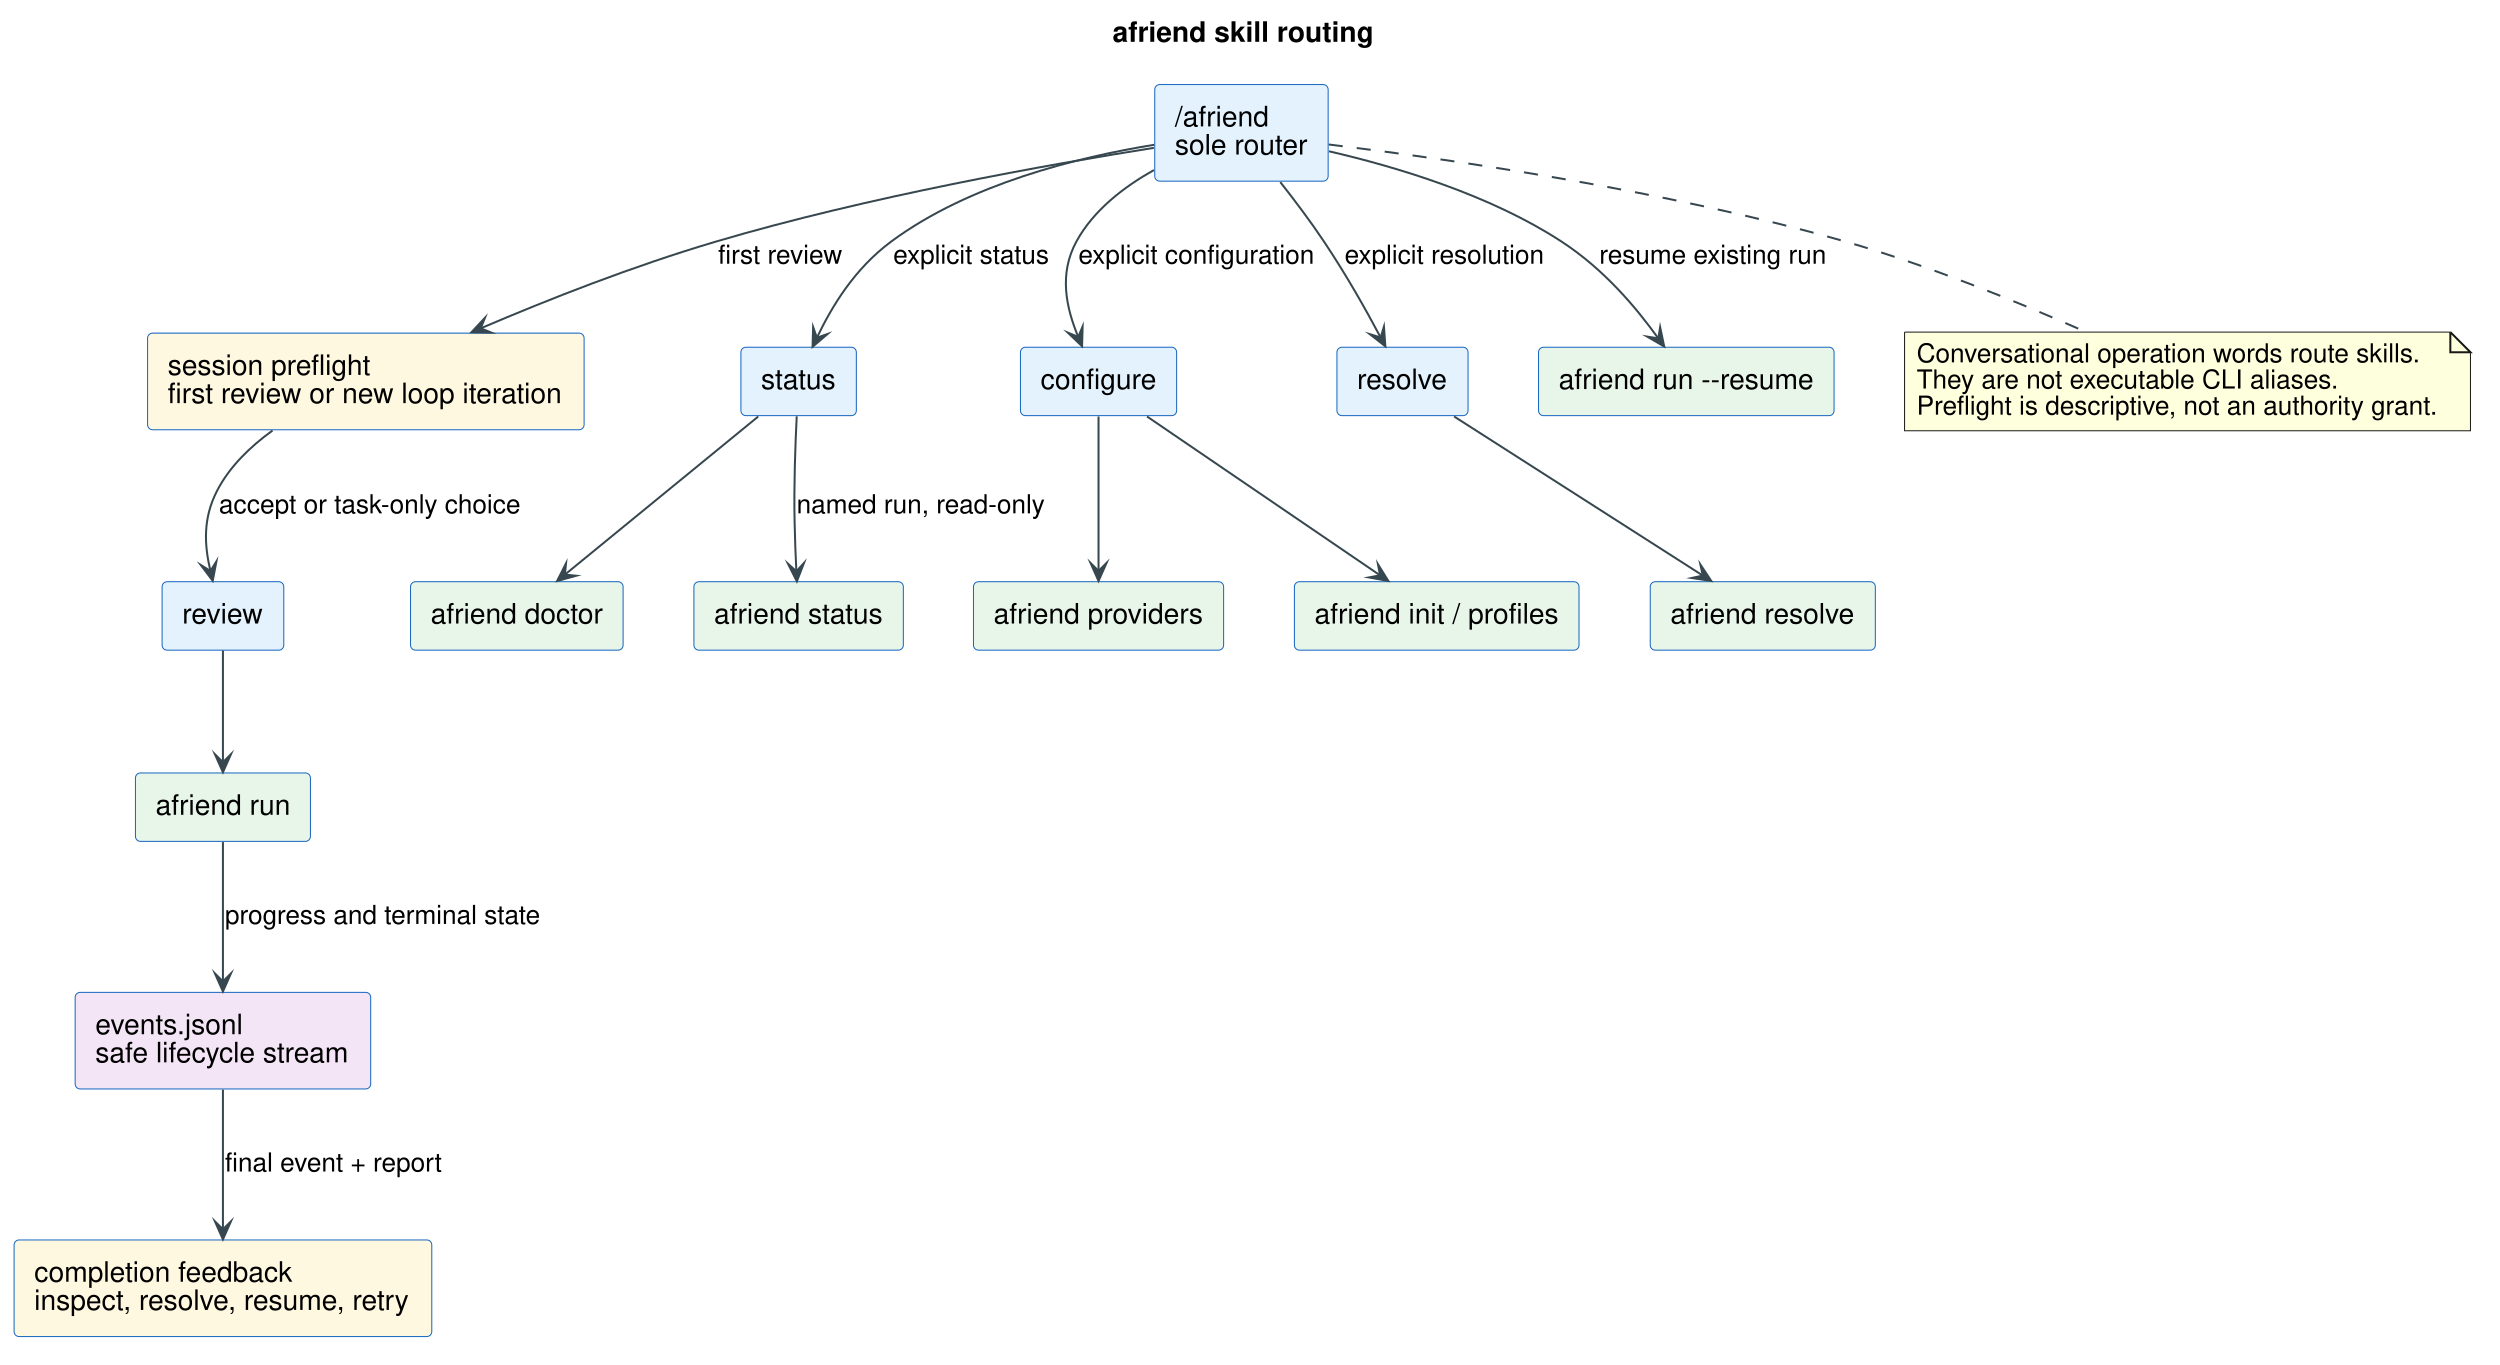
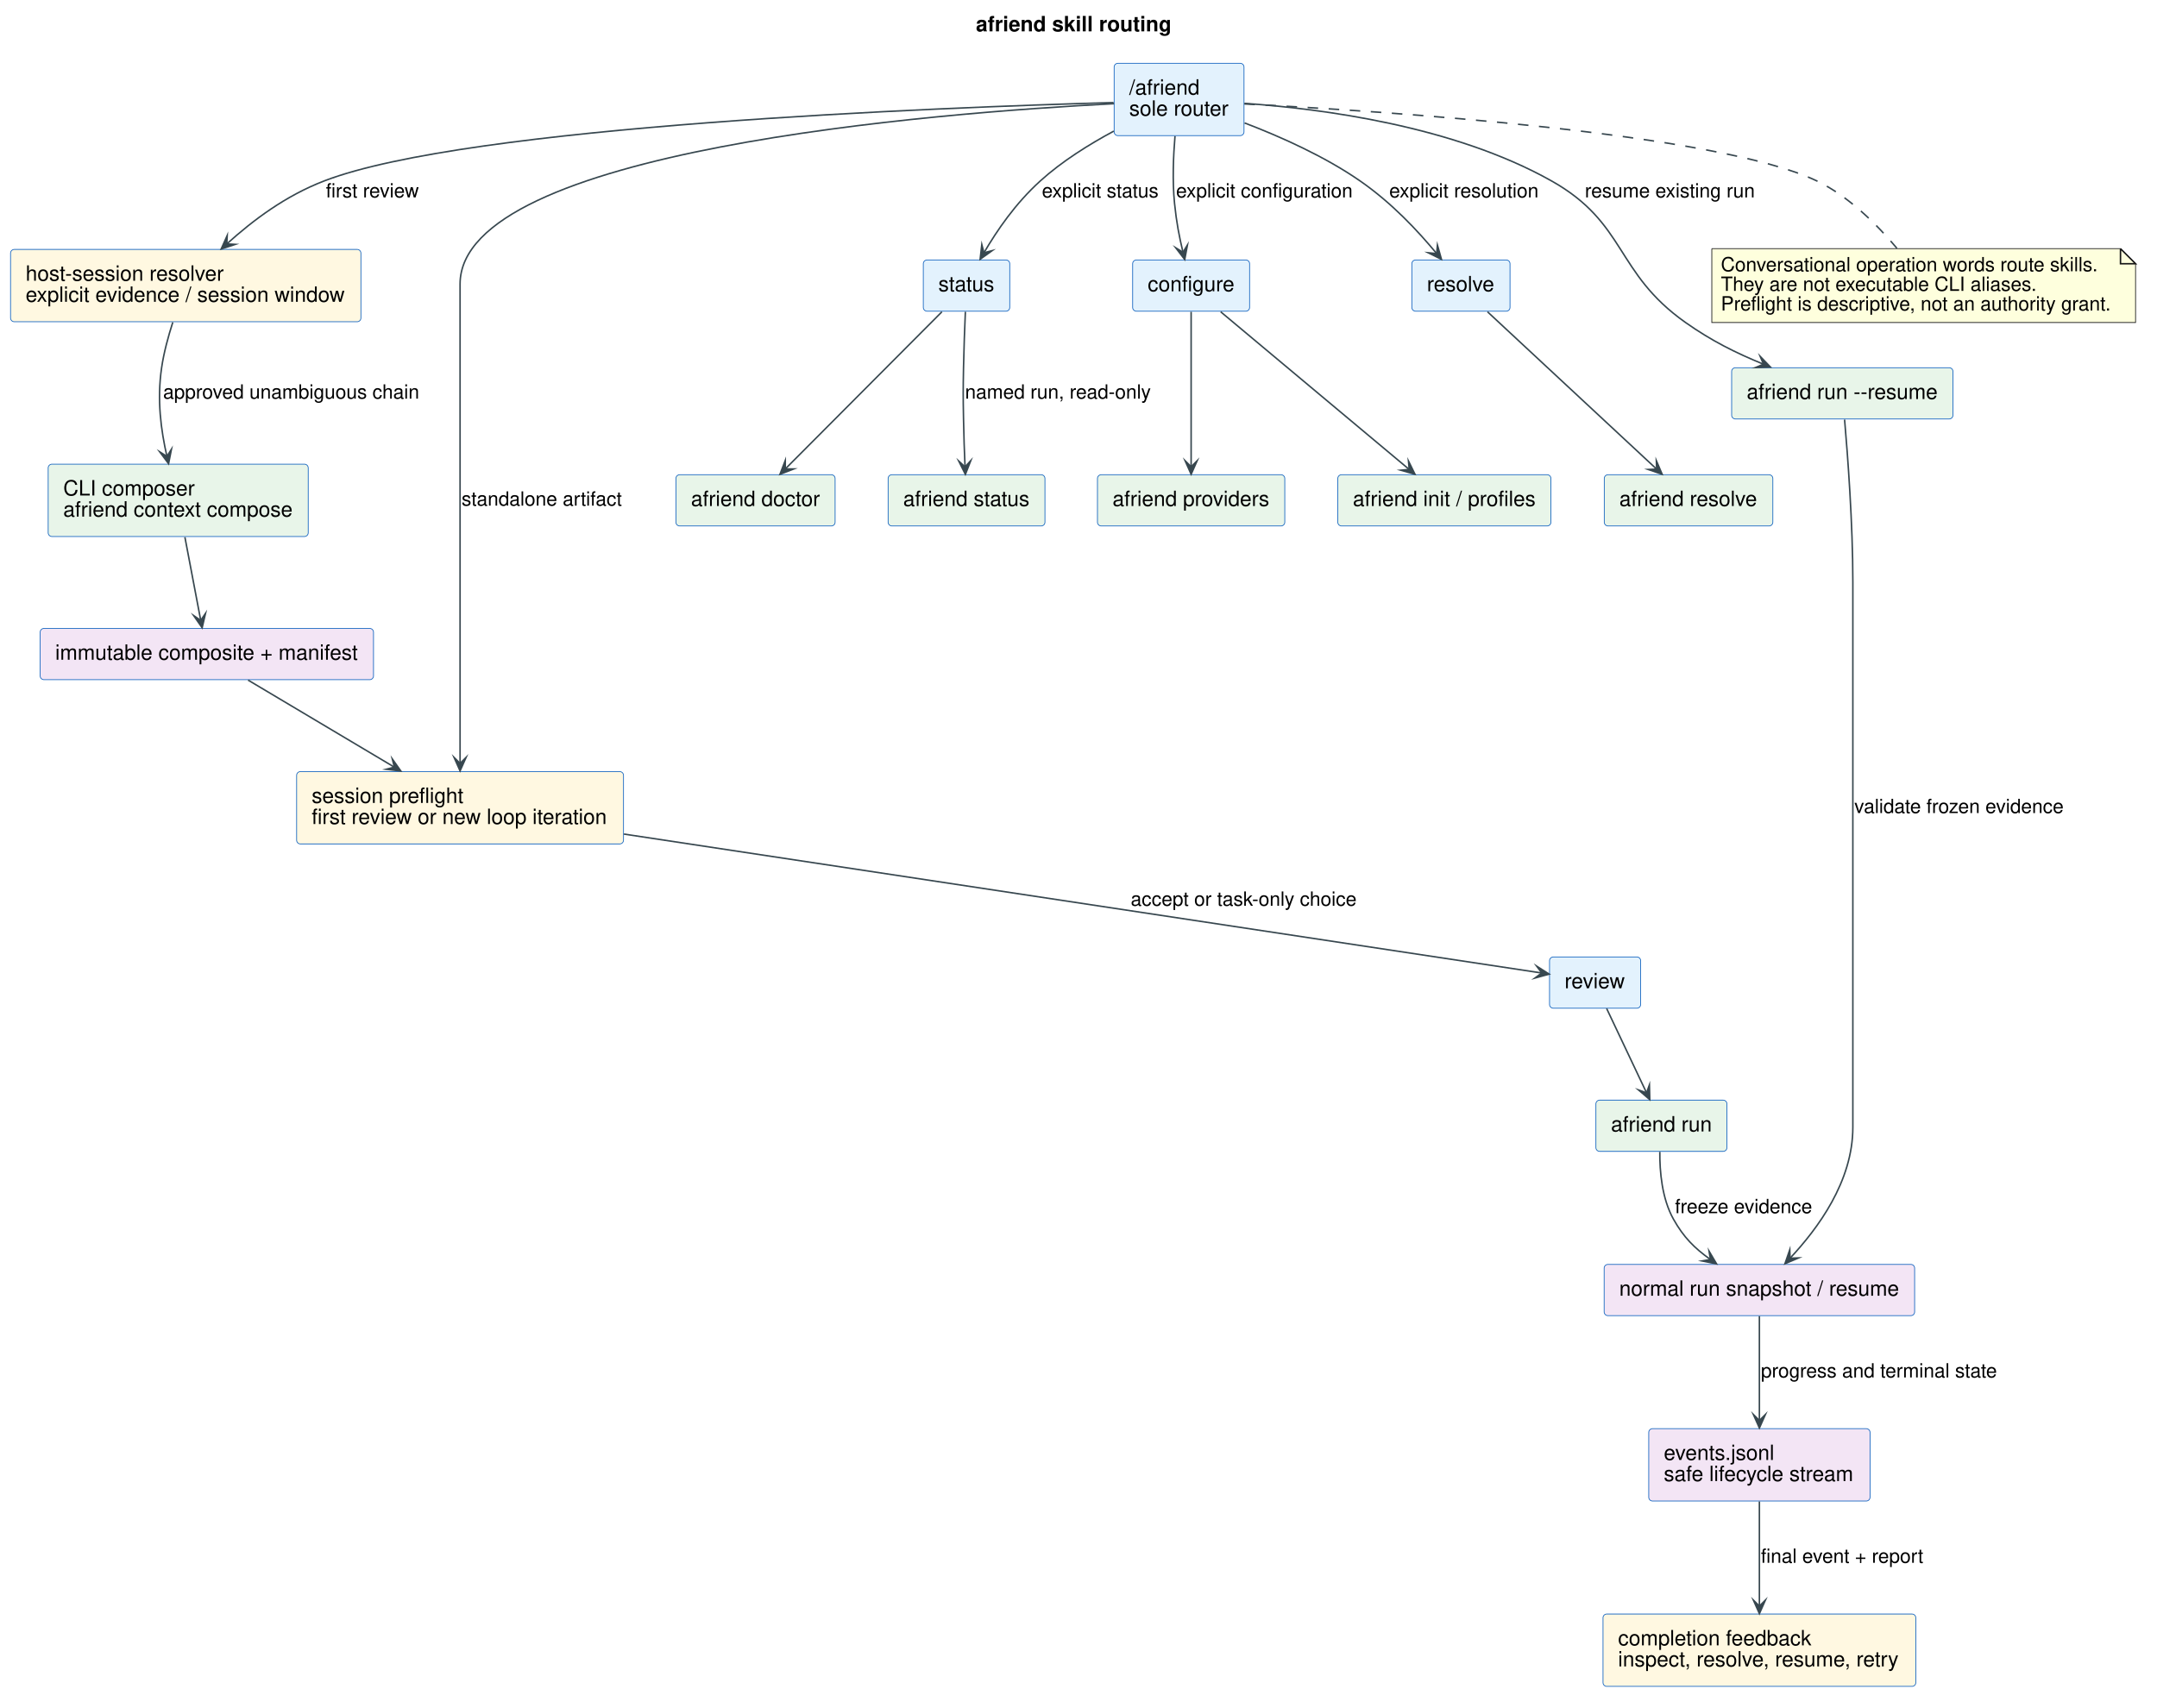
- <svg xmlns="http://www.w3.org/2000/svg" contentStyleType="text/css" data-diagram-type="DESCRIPTION" height="678px" preserveAspectRatio="none" style="width:1242px;height:678px;background:#FFFFFF;" version="1.1" viewBox="0 0 1242 678" width="1242px" zoomAndPan="magnify">
+ <svg xmlns="http://www.w3.org/2000/svg" contentStyleType="text/css" data-diagram-type="DESCRIPTION" height="1133px" preserveAspectRatio="none" style="width:1431px;height:1133px;background:#FFFFFF;" version="1.1" viewBox="0 0 1431 1133" width="1431px" zoomAndPan="magnify">
  <defs />
  <g>
    <g class="title" data-source-line="9">
-       <text fill="#000000" font-family="Helvetica" font-size="14" font-weight="700" lengthAdjust="spacing" textLength="129.903" x="552.71" y="20.78">afriend skill routing</text>
+       <text fill="#000000" font-family="Helvetica" font-size="14" font-weight="700" lengthAdjust="spacing" textLength="129.903" x="647.44" y="20.78">afriend skill routing</text>
    </g>
    <g class="entity" data-qualified-name="router" data-source-line="11" id="ent0001">
-       <rect fill="#E3F2FD" height="48" rx="2.5" ry="2.5" style="stroke:#1565C0;stroke-width:0.5;" width="86.144" x="573.68" y="42" />
-       <text fill="#000000" font-family="Helvetica" font-size="14" lengthAdjust="spacing" textLength="46.696" x="583.68" y="62.78">/afriend</text>
-       <text fill="#000000" font-family="Helvetica" font-size="14" lengthAdjust="spacing" textLength="66.144" x="583.68" y="76.78">sole router</text>
+       <rect fill="#E3F2FD" height="48" rx="2.5" ry="2.5" style="stroke:#1565C0;stroke-width:0.5;" width="86.144" x="739.15" y="42" />
+       <text fill="#000000" font-family="Helvetica" font-size="14" lengthAdjust="spacing" textLength="46.696" x="749.15" y="62.78">/afriend</text>
+       <text fill="#000000" font-family="Helvetica" font-size="14" lengthAdjust="spacing" textLength="66.144" x="749.15" y="76.78">sole router</text>
    </g>
-     <g class="entity" data-qualified-name="preflight" data-source-line="12" id="ent0002">
-       <rect fill="#FFF8E1" height="48" rx="2.5" ry="2.5" style="stroke:#1565C0;stroke-width:0.5;" width="216.861" x="73.32" y="165.5" />
-       <text fill="#000000" font-family="Helvetica" font-size="14" lengthAdjust="spacing" textLength="101.165" x="83.32" y="186.28">session preflight</text>
-       <text fill="#000000" font-family="Helvetica" font-size="14" lengthAdjust="spacing" textLength="196.861" x="83.32" y="200.28">first review or new loop iteration</text>
+     <g class="entity" data-qualified-name="resolver" data-source-line="12" id="ent0002">
+       <rect fill="#FFF8E1" height="48" rx="2.5" ry="2.5" style="stroke:#1565C0;stroke-width:0.5;" width="232.44" x="7" y="165.5" />
+       <text fill="#000000" font-family="Helvetica" font-size="14" lengthAdjust="spacing" textLength="132.275" x="17" y="186.28">host-session resolver</text>
+       <text fill="#000000" font-family="Helvetica" font-size="14" lengthAdjust="spacing" textLength="212.44" x="17" y="200.28">explicit evidence / session window</text>
    </g>
-     <g class="entity" data-qualified-name="review" data-source-line="13" id="ent0003">
-       <rect fill="#E3F2FD" height="34" rx="2.5" ry="2.5" style="stroke:#1565C0;stroke-width:0.5;" width="60.455" x="80.53" y="289" />
-       <text fill="#000000" font-family="Helvetica" font-size="14" lengthAdjust="spacing" textLength="40.455" x="90.53" y="309.78">review</text>
+     <g class="entity" data-qualified-name="composer" data-source-line="13" id="ent0003">
+       <rect fill="#E8F5E9" height="48" rx="2.5" ry="2.5" style="stroke:#1565C0;stroke-width:0.5;" width="172.53" x="31.96" y="308" />
+       <text fill="#000000" font-family="Helvetica" font-size="14" lengthAdjust="spacing" textLength="87.144" x="41.96" y="328.78">CLI composer</text>
+       <text fill="#000000" font-family="Helvetica" font-size="14" lengthAdjust="spacing" textLength="152.53" x="41.96" y="342.78">afriend context compose</text>
    </g>
-     <g class="entity" data-qualified-name="status" data-source-line="14" id="ent0004">
-       <rect fill="#E3F2FD" height="34" rx="2.5" ry="2.5" style="stroke:#1565C0;stroke-width:0.5;" width="57.352" x="368.08" y="172.5" />
-       <text fill="#000000" font-family="Helvetica" font-size="14" lengthAdjust="spacing" textLength="37.352" x="378.08" y="193.28">status</text>
+     <g class="entity" data-qualified-name="composite" data-source-line="14" id="ent0004">
+       <rect fill="#F3E5F5" height="34" rx="2.5" ry="2.5" style="stroke:#1565C0;stroke-width:0.5;" width="221.141" x="26.65" y="417" />
+       <text fill="#000000" font-family="Helvetica" font-size="14" lengthAdjust="spacing" textLength="201.141" x="36.65" y="437.78">immutable composite + manifest</text>
    </g>
-     <g class="entity" data-qualified-name="configure" data-source-line="15" id="ent0005">
-       <rect fill="#E3F2FD" height="34" rx="2.5" ry="2.5" style="stroke:#1565C0;stroke-width:0.5;" width="77.593" x="506.96" y="172.5" />
-       <text fill="#000000" font-family="Helvetica" font-size="14" lengthAdjust="spacing" textLength="57.593" x="516.96" y="193.28">configure</text>
+     <g class="entity" data-qualified-name="preflight" data-source-line="15" id="ent0005">
+       <rect fill="#FFF8E1" height="48" rx="2.5" ry="2.5" style="stroke:#1565C0;stroke-width:0.5;" width="216.861" x="196.79" y="512" />
+       <text fill="#000000" font-family="Helvetica" font-size="14" lengthAdjust="spacing" textLength="101.165" x="206.79" y="532.78">session preflight</text>
+       <text fill="#000000" font-family="Helvetica" font-size="14" lengthAdjust="spacing" textLength="196.861" x="206.79" y="546.78">first review or new loop iteration</text>
    </g>
-     <g class="entity" data-qualified-name="resolve" data-source-line="16" id="ent0006">
-       <rect fill="#E3F2FD" height="34" rx="2.5" ry="2.5" style="stroke:#1565C0;stroke-width:0.5;" width="65.131" x="664.19" y="172.5" />
-       <text fill="#000000" font-family="Helvetica" font-size="14" lengthAdjust="spacing" textLength="45.131" x="674.19" y="193.28">resolve</text>
+     <g class="entity" data-qualified-name="review" data-source-line="16" id="ent0006">
+       <rect fill="#E3F2FD" height="34" rx="2.5" ry="2.5" style="stroke:#1565C0;stroke-width:0.5;" width="60.455" x="1027.99" y="635" />
+       <text fill="#000000" font-family="Helvetica" font-size="14" lengthAdjust="spacing" textLength="40.455" x="1037.99" y="655.78">review</text>
    </g>
-     <g class="entity" data-qualified-name="run" data-source-line="17" id="ent0007">
-       <rect fill="#E8F5E9" height="34" rx="2.5" ry="2.5" style="stroke:#1565C0;stroke-width:0.5;" width="86.931" x="67.29" y="384" />
-       <text fill="#000000" font-family="Helvetica" font-size="14" lengthAdjust="spacing" textLength="66.931" x="77.29" y="404.78">afriend run</text>
+     <g class="entity" data-qualified-name="status" data-source-line="17" id="ent0007">
+       <rect fill="#E3F2FD" height="34" rx="2.5" ry="2.5" style="stroke:#1565C0;stroke-width:0.5;" width="57.352" x="612.54" y="172.5" />
+       <text fill="#000000" font-family="Helvetica" font-size="14" lengthAdjust="spacing" textLength="37.352" x="622.54" y="193.28">status</text>
    </g>
-     <g class="entity" data-qualified-name="events" data-source-line="18" id="ent0008">
-       <rect fill="#F3E5F5" height="48" rx="2.5" ry="2.5" style="stroke:#1565C0;stroke-width:0.5;" width="146.82" x="37.34" y="493" />
-       <text fill="#000000" font-family="Helvetica" font-size="14" lengthAdjust="spacing" textLength="73.931" x="47.34" y="513.78">events.jsonl</text>
-       <text fill="#000000" font-family="Helvetica" font-size="14" lengthAdjust="spacing" textLength="126.82" x="47.34" y="527.78">safe lifecycle stream</text>
+     <g class="entity" data-qualified-name="configure" data-source-line="18" id="ent0008">
+       <rect fill="#E3F2FD" height="34" rx="2.5" ry="2.5" style="stroke:#1565C0;stroke-width:0.5;" width="77.593" x="751.42" y="172.5" />
+       <text fill="#000000" font-family="Helvetica" font-size="14" lengthAdjust="spacing" textLength="57.593" x="761.42" y="193.28">configure</text>
    </g>
-     <g class="entity" data-qualified-name="feedback" data-source-line="19" id="ent0009">
-       <rect fill="#FFF8E1" height="48" rx="2.5" ry="2.5" style="stroke:#1565C0;stroke-width:0.5;" width="207.51" x="7" y="616" />
-       <text fill="#000000" font-family="Helvetica" font-size="14" lengthAdjust="spacing" textLength="128.413" x="17" y="636.78">completion feedback</text>
-       <text fill="#000000" font-family="Helvetica" font-size="14" lengthAdjust="spacing" textLength="187.51" x="17" y="650.78">inspect, resolve, resume, retry</text>
+     <g class="entity" data-qualified-name="resolve" data-source-line="19" id="ent0009">
+       <rect fill="#E3F2FD" height="34" rx="2.5" ry="2.5" style="stroke:#1565C0;stroke-width:0.5;" width="65.131" x="936.65" y="172.5" />
+       <text fill="#000000" font-family="Helvetica" font-size="14" lengthAdjust="spacing" textLength="45.131" x="946.65" y="193.28">resolve</text>
    </g>
-     <g class="entity" data-qualified-name="doctor" data-source-line="20" id="ent0010">
-       <rect fill="#E8F5E9" height="34" rx="2.5" ry="2.5" style="stroke:#1565C0;stroke-width:0.5;" width="105.606" x="203.95" y="289" />
-       <text fill="#000000" font-family="Helvetica" font-size="14" lengthAdjust="spacing" textLength="85.606" x="213.95" y="309.78">afriend doctor</text>
+     <g class="entity" data-qualified-name="run" data-source-line="20" id="ent0010">
+       <rect fill="#E8F5E9" height="34" rx="2.5" ry="2.5" style="stroke:#1565C0;stroke-width:0.5;" width="86.931" x="1058.75" y="730" />
+       <text fill="#000000" font-family="Helvetica" font-size="14" lengthAdjust="spacing" textLength="66.931" x="1068.75" y="750.78">afriend run</text>
    </g>
-     <g class="entity" data-qualified-name="runstatus" data-source-line="21" id="ent0011">
-       <rect fill="#E8F5E9" height="34" rx="2.5" ry="2.5" style="stroke:#1565C0;stroke-width:0.5;" width="104.048" x="344.73" y="289" />
-       <text fill="#000000" font-family="Helvetica" font-size="14" lengthAdjust="spacing" textLength="84.048" x="354.73" y="309.78">afriend status</text>
+     <g class="entity" data-qualified-name="snapshot" data-source-line="21" id="ent0011">
+       <rect fill="#F3E5F5" height="34" rx="2.5" ry="2.5" style="stroke:#1565C0;stroke-width:0.5;" width="205.978" x="1064.23" y="839" />
+       <text fill="#000000" font-family="Helvetica" font-size="14" lengthAdjust="spacing" textLength="185.978" x="1074.23" y="859.78">normal run snapshot / resume</text>
    </g>
-     <g class="entity" data-qualified-name="providers" data-source-line="22" id="ent0012">
-       <rect fill="#E8F5E9" height="34" rx="2.5" ry="2.5" style="stroke:#1565C0;stroke-width:0.5;" width="124.275" x="483.62" y="289" />
-       <text fill="#000000" font-family="Helvetica" font-size="14" lengthAdjust="spacing" textLength="104.275" x="493.62" y="309.78">afriend providers</text>
+     <g class="entity" data-qualified-name="events" data-source-line="22" id="ent0012">
+       <rect fill="#F3E5F5" height="48" rx="2.5" ry="2.5" style="stroke:#1565C0;stroke-width:0.5;" width="146.82" x="1093.81" y="948" />
+       <text fill="#000000" font-family="Helvetica" font-size="14" lengthAdjust="spacing" textLength="73.931" x="1103.81" y="968.78">events.jsonl</text>
+       <text fill="#000000" font-family="Helvetica" font-size="14" lengthAdjust="spacing" textLength="126.82" x="1103.81" y="982.78">safe lifecycle stream</text>
    </g>
-     <g class="entity" data-qualified-name="setup" data-source-line="23" id="ent0013">
-       <rect fill="#E8F5E9" height="34" rx="2.5" ry="2.5" style="stroke:#1565C0;stroke-width:0.5;" width="141.393" x="643.06" y="289" />
-       <text fill="#000000" font-family="Helvetica" font-size="14" lengthAdjust="spacing" textLength="121.393" x="653.06" y="309.78">afriend init / profiles</text>
+     <g class="entity" data-qualified-name="feedback" data-source-line="23" id="ent0013">
+       <rect fill="#FFF8E1" height="48" rx="2.5" ry="2.5" style="stroke:#1565C0;stroke-width:0.5;" width="207.51" x="1063.47" y="1071" />
+       <text fill="#000000" font-family="Helvetica" font-size="14" lengthAdjust="spacing" textLength="128.413" x="1073.47" y="1091.78">completion feedback</text>
+       <text fill="#000000" font-family="Helvetica" font-size="14" lengthAdjust="spacing" textLength="187.51" x="1073.47" y="1105.78">inspect, resolve, resume, retry</text>
    </g>
-     <g class="entity" data-qualified-name="resolution" data-source-line="24" id="ent0014">
-       <rect fill="#E8F5E9" height="34" rx="2.5" ry="2.5" style="stroke:#1565C0;stroke-width:0.5;" width="111.827" x="819.84" y="289" />
-       <text fill="#000000" font-family="Helvetica" font-size="14" lengthAdjust="spacing" textLength="91.827" x="829.84" y="309.78">afriend resolve</text>
+     <g class="entity" data-qualified-name="doctor" data-source-line="24" id="ent0014">
+       <rect fill="#E8F5E9" height="34" rx="2.5" ry="2.5" style="stroke:#1565C0;stroke-width:0.5;" width="105.606" x="448.42" y="315" />
+       <text fill="#000000" font-family="Helvetica" font-size="14" lengthAdjust="spacing" textLength="85.606" x="458.42" y="335.78">afriend doctor</text>
    </g>
-     <g class="entity" data-qualified-name="resume" data-source-line="25" id="ent0015">
-       <rect fill="#E8F5E9" height="34" rx="2.5" ry="2.5" style="stroke:#1565C0;stroke-width:0.5;" width="146.827" x="764.34" y="172.5" />
-       <text fill="#000000" font-family="Helvetica" font-size="14" lengthAdjust="spacing" textLength="126.827" x="774.34" y="193.28">afriend run --resume</text>
+     <g class="entity" data-qualified-name="runstatus" data-source-line="25" id="ent0015">
+       <rect fill="#E8F5E9" height="34" rx="2.5" ry="2.5" style="stroke:#1565C0;stroke-width:0.5;" width="104.048" x="589.2" y="315" />
+       <text fill="#000000" font-family="Helvetica" font-size="14" lengthAdjust="spacing" textLength="84.048" x="599.2" y="335.78">afriend status</text>
    </g>
-     <g class="entity" data-qualified-name="GMN30" data-source-line="42" id="ent0031">
-       <path d="M946.19,165 L946.19,214 L1227.323,214 L1227.323,175 L1217.323,165 L946.19,165" fill="#FEFFDD" style="stroke:#181818;stroke-width:0.5;" />
-       <path d="M1217.323,165 L1217.323,175 L1227.323,175 L1217.323,165" fill="#FEFFDD" style="stroke:#181818;stroke-width:1;" />
-       <text fill="#000000" font-family="Helvetica" font-size="13" lengthAdjust="spacing" textLength="251.456" x="952.19" y="180.01">Conversational operation words route skills.</text>
-       <text fill="#000000" font-family="Helvetica" font-size="13" lengthAdjust="spacing" textLength="211.009" x="952.19" y="193.01">They are not executable CLI aliases.</text>
-       <text fill="#000000" font-family="Helvetica" font-size="13" lengthAdjust="spacing" textLength="260.133" x="952.19" y="206.01">Preflight is descriptive, not an authority grant.</text>
+     <g class="entity" data-qualified-name="providers" data-source-line="26" id="ent0016">
+       <rect fill="#E8F5E9" height="34" rx="2.5" ry="2.5" style="stroke:#1565C0;stroke-width:0.5;" width="124.275" x="728.08" y="315" />
+       <text fill="#000000" font-family="Helvetica" font-size="14" lengthAdjust="spacing" textLength="104.275" x="738.08" y="335.78">afriend providers</text>
    </g>
-     <g class="link" data-entity-1="ent0001" data-entity-2="ent0002" data-link-type="dependency" data-source-line="27" id="lnk16">
-       <path d="M573.24,73.45 C520.96,81.74 430.91,97.76 355.75,120 C314.04,132.34 272.919,148.569 238.819,163.109" fill="none" id="router-to-preflight" style="stroke:#37474F;stroke-width:1;" />
-       <polygon fill="#37474F" points="234.22,165.07,244.068,165.219,238.819,163.109,240.93,157.861,234.22,165.07" style="stroke:#37474F;stroke-width:1;stroke-linejoin:miter;stroke-miterlimit:10;" />
-       <text fill="#000000" font-family="Helvetica" font-size="13" lengthAdjust="spacing" textLength="62.118" x="356.75" y="131.01">first review</text>
+     <g class="entity" data-qualified-name="setup" data-source-line="27" id="ent0017">
+       <rect fill="#E8F5E9" height="34" rx="2.5" ry="2.5" style="stroke:#1565C0;stroke-width:0.5;" width="141.393" x="887.52" y="315" />
+       <text fill="#000000" font-family="Helvetica" font-size="14" lengthAdjust="spacing" textLength="121.393" x="897.52" y="335.78">afriend init / profiles</text>
    </g>
-     <g class="link" data-entity-1="ent0002" data-entity-2="ent0003" data-link-type="dependency" data-source-line="28" id="lnk17">
-       <path d="M135.4,213.88 C124.35,221.84 113.96,231.86 107.75,244 C100.71,257.78 101.546,270.82 104.536,283.66" fill="none" id="preflight-to-review" style="stroke:#37474F;stroke-width:1;" />
-       <polygon fill="#37474F" points="105.67,288.53,107.525,278.857,104.536,283.66,99.733,280.672,105.67,288.53" style="stroke:#37474F;stroke-width:1;stroke-linejoin:miter;stroke-miterlimit:10;" />
-       <text fill="#000000" font-family="Helvetica" font-size="13" lengthAdjust="spacing" textLength="150.293" x="108.75" y="255.01">accept or task-only choice</text>
+     <g class="entity" data-qualified-name="resolution" data-source-line="28" id="ent0018">
+       <rect fill="#E8F5E9" height="34" rx="2.5" ry="2.5" style="stroke:#1565C0;stroke-width:0.5;" width="111.827" x="1064.31" y="315" />
+       <text fill="#000000" font-family="Helvetica" font-size="14" lengthAdjust="spacing" textLength="91.827" x="1074.31" y="335.78">afriend resolve</text>
    </g>
-     <g class="link" data-entity-1="ent0001" data-entity-2="ent0004" data-link-type="dependency" data-source-line="29" id="lnk18">
-       <path d="M573.4,71.93 C535.79,78.01 481.45,91.34 442.75,120 C424.45,133.56 413.298,152.19 405.838,167.78" fill="none" id="router-to-status" style="stroke:#37474F;stroke-width:1;" />
-       <polygon fill="#37474F" points="403.68,172.29,411.173,165.898,405.838,167.78,403.957,162.445,403.68,172.29" style="stroke:#37474F;stroke-width:1;stroke-linejoin:miter;stroke-miterlimit:10;" />
-       <text fill="#000000" font-family="Helvetica" font-size="13" lengthAdjust="spacing" textLength="78.032" x="443.75" y="131.01">explicit status</text>
+     <g class="entity" data-qualified-name="resume" data-source-line="29" id="ent0019">
+       <rect fill="#E8F5E9" height="34" rx="2.5" ry="2.5" style="stroke:#1565C0;stroke-width:0.5;" width="146.827" x="1148.81" y="244" />
+       <text fill="#000000" font-family="Helvetica" font-size="14" lengthAdjust="spacing" textLength="126.827" x="1158.81" y="264.78">afriend run --resume</text>
    </g>
-     <g class="link" data-entity-1="ent0001" data-entity-2="ent0005" data-link-type="dependency" data-source-line="30" id="lnk19">
-       <path d="M573.27,84.49 C558.3,92.87 543.18,104.52 534.75,120 C525.94,136.19 529.687,152.866 535.667,167.396" fill="none" id="router-to-configure" style="stroke:#37474F;stroke-width:1;" />
-       <polygon fill="#37474F" points="537.57,172.02,537.844,162.175,535.667,167.396,530.446,165.22,537.57,172.02" style="stroke:#37474F;stroke-width:1;stroke-linejoin:miter;stroke-miterlimit:10;" />
-       <text fill="#000000" font-family="Helvetica" font-size="13" lengthAdjust="spacing" textLength="117.787" x="535.75" y="131.01">explicit configuration</text>
+     <g class="entity" data-qualified-name="GMN40" data-source-line="52" id="ent0041">
+       <path d="M1135.65,165 L1135.65,214 L1416.783,214 L1416.783,175 L1406.783,165 L1135.65,165" fill="#FEFFDD" style="stroke:#181818;stroke-width:0.5;" />
+       <path d="M1406.783,165 L1406.783,175 L1416.783,175 L1406.783,165" fill="#FEFFDD" style="stroke:#181818;stroke-width:1;" />
+       <text fill="#000000" font-family="Helvetica" font-size="13" lengthAdjust="spacing" textLength="251.456" x="1141.65" y="180.01">Conversational operation words route skills.</text>
+       <text fill="#000000" font-family="Helvetica" font-size="13" lengthAdjust="spacing" textLength="211.009" x="1141.65" y="193.01">They are not executable CLI aliases.</text>
+       <text fill="#000000" font-family="Helvetica" font-size="13" lengthAdjust="spacing" textLength="260.133" x="1141.65" y="206.01">Preflight is descriptive, not an authority grant.</text>
    </g>
-     <g class="link" data-entity-1="ent0001" data-entity-2="ent0006" data-link-type="dependency" data-source-line="31" id="lnk20">
-       <path d="M636.06,90.48 C643.17,99.5 651.11,110.03 657.75,120 C669.22,137.19 678.382,153.526 685.892,167.646" fill="none" id="router-to-resolve" style="stroke:#37474F;stroke-width:1;" />
-       <polygon fill="#37474F" points="688.24,172.06,687.545,162.236,685.892,167.646,680.482,165.992,688.24,172.06" style="stroke:#37474F;stroke-width:1;stroke-linejoin:miter;stroke-miterlimit:10;" />
-       <text fill="#000000" font-family="Helvetica" font-size="13" lengthAdjust="spacing" textLength="99.715" x="668.01" y="131.01">explicit resolution</text>
+     <g class="link" data-entity-1="ent0001" data-entity-2="ent0002" data-link-type="dependency" data-source-line="31" id="lnk20">
+       <path d="M738.77,68.04 C623.26,71.28 310.86,83.28 215.22,120 C189.19,129.99 167.833,146.192 150.453,161.862" fill="none" id="router-to-resolver" style="stroke:#37474F;stroke-width:1;" />
+       <polygon fill="#37474F" points="146.74,165.21,156.103,162.154,150.453,161.862,150.746,156.213,146.74,165.21" style="stroke:#37474F;stroke-width:1;stroke-linejoin:miter;stroke-miterlimit:10;" />
+       <text fill="#000000" font-family="Helvetica" font-size="13" lengthAdjust="spacing" textLength="62.118" x="216.22" y="131.01">first review</text>
    </g>
-     <g class="link" data-entity-1="ent0001" data-entity-2="ent0015" data-link-type="dependency" data-source-line="32" id="lnk21">
-       <path d="M660.24,75.16 C693.79,82.9 740.31,96.85 775.75,120 C796.98,133.86 812.693,152.646 823.854,168.106" fill="none" id="router-to-resume" style="stroke:#37474F;stroke-width:1;" />
-       <polygon fill="#37474F" points="826.78,172.16,824.756,162.521,823.854,168.106,818.269,167.204,826.78,172.16" style="stroke:#37474F;stroke-width:1;stroke-linejoin:miter;stroke-miterlimit:10;" />
-       <text fill="#000000" font-family="Helvetica" font-size="13" lengthAdjust="spacing" textLength="113.439" x="794.54" y="131.01">resume existing run</text>
+     <g class="link" data-entity-1="ent0002" data-entity-2="ent0003" data-link-type="dependency" data-source-line="32" id="lnk21">
+       <path d="M114.63,213.87 C111.65,223.12 108.69,233.93 107.22,244 C104.07,265.54 106.766,285.283 110.736,302.823" fill="none" id="resolver-to-composer" style="stroke:#37474F;stroke-width:1;" />
+       <polygon fill="#37474F" points="111.84,307.7,113.754,298.039,110.736,302.823,105.952,299.805,111.84,307.7" style="stroke:#37474F;stroke-width:1;stroke-linejoin:miter;stroke-miterlimit:10;" />
+       <text fill="#000000" font-family="Helvetica" font-size="13" lengthAdjust="spacing" textLength="170.568" x="108.22" y="264.51">approved unambiguous chain</text>
    </g>
-     <g class="link" data-entity-1="ent0003" data-entity-2="ent0007" data-link-type="dependency" data-source-line="33" id="lnk22">
-       <path d="M110.75,323.2 C110.75,340.16 110.75,361.66 110.75,378.67" fill="none" id="review-to-run" style="stroke:#37474F;stroke-width:1;" />
-       <polygon fill="#37474F" points="110.75,383.67,114.75,374.67,110.75,378.67,106.75,374.67,110.75,383.67" style="stroke:#37474F;stroke-width:1;stroke-linejoin:miter;stroke-miterlimit:10;" />
+     <g class="link" data-entity-1="ent0003" data-entity-2="ent0004" data-link-type="dependency" data-source-line="33" id="lnk22">
+       <path d="M122.67,356.45 C126.18,374.92 130.057,395.288 133.167,411.658" fill="none" id="composer-to-composite" style="stroke:#37474F;stroke-width:1;" />
+       <polygon fill="#37474F" points="134.1,416.57,136.35,406.982,133.167,411.658,128.49,408.475,134.1,416.57" style="stroke:#37474F;stroke-width:1;stroke-linejoin:miter;stroke-miterlimit:10;" />
    </g>
-     <g class="link" data-entity-1="ent0007" data-entity-2="ent0008" data-link-type="dependency" data-source-line="34" id="lnk23">
-       <path d="M110.75,418.33 C110.75,437.79 110.75,465.43 110.75,487.57" fill="none" id="run-to-events" style="stroke:#37474F;stroke-width:1;" />
-       <polygon fill="#37474F" points="110.75,492.57,114.75,483.57,110.75,487.57,106.75,483.57,110.75,492.57" style="stroke:#37474F;stroke-width:1;stroke-linejoin:miter;stroke-miterlimit:10;" />
-       <text fill="#000000" font-family="Helvetica" font-size="13" lengthAdjust="spacing" textLength="157.523" x="111.75" y="459.01">progress and terminal state</text>
+     <g class="link" data-entity-1="ent0004" data-entity-2="ent0005" data-link-type="dependency" data-source-line="34" id="lnk23">
+       <path d="M164.59,451.29 C192.11,467.67 230.514,490.533 261.644,509.063" fill="none" id="composite-to-preflight" style="stroke:#37474F;stroke-width:1;" />
+       <polygon fill="#37474F" points="265.94,511.62,260.252,503.579,261.644,509.063,256.16,510.454,265.94,511.62" style="stroke:#37474F;stroke-width:1;stroke-linejoin:miter;stroke-miterlimit:10;" />
    </g>
-     <g class="link" data-entity-1="ent0008" data-entity-2="ent0009" data-link-type="dependency" data-source-line="35" id="lnk24">
-       <path d="M110.75,541.33 C110.75,562.76 110.75,589.34 110.75,610.74" fill="none" id="events-to-feedback" style="stroke:#37474F;stroke-width:1;" />
-       <polygon fill="#37474F" points="110.75,615.74,114.75,606.74,110.75,610.74,106.75,606.74,110.75,615.74" style="stroke:#37474F;stroke-width:1;stroke-linejoin:miter;stroke-miterlimit:10;" />
-       <text fill="#000000" font-family="Helvetica" font-size="13" lengthAdjust="spacing" textLength="108.037" x="111.75" y="582.01">final event + report</text>
+     <g class="link" data-entity-1="ent0001" data-entity-2="ent0005" data-link-type="dependency" data-source-line="35" id="lnk24">
+       <path d="M739.05,68.8 C621.63,74.84 305.22,99.41 305.22,188.5 C305.22,188.5 305.22,188.5 305.22,435 C305.22,461.22 305.22,486.3 305.22,506.56" fill="none" id="router-to-preflight" style="stroke:#37474F;stroke-width:1;" />
+       <polygon fill="#37474F" points="305.22,511.56,309.22,502.56,305.22,506.56,301.22,502.56,305.22,511.56" style="stroke:#37474F;stroke-width:1;stroke-linejoin:miter;stroke-miterlimit:10;" />
+       <text fill="#000000" font-family="Helvetica" font-size="13" lengthAdjust="spacing" textLength="106.234" x="306.22" y="335.51">standalone artifact</text>
    </g>
-     <g class="link" data-entity-1="ent0004" data-entity-2="ent0010" data-link-type="dependency" data-source-line="36" id="lnk25">
-       <path d="M376.7,206.91 C350.08,228.67 307.24,263.703 280.649,285.463" fill="none" id="status-to-doctor" style="stroke:#37474F;stroke-width:1;" />
-       <polygon fill="#37474F" points="276.78,288.63,286.278,286.026,280.649,285.463,281.212,279.835,276.78,288.63" style="stroke:#37474F;stroke-width:1;stroke-linejoin:miter;stroke-miterlimit:10;" />
+     <g class="link" data-entity-1="ent0005" data-entity-2="ent0006" data-link-type="dependency" data-source-line="36" id="lnk25">
+       <path d="M413.91,553.45 C589.24,580 920.296,630.122 1022.826,645.642" fill="none" id="preflight-to-review" style="stroke:#37474F;stroke-width:1;" />
+       <polygon fill="#37474F" points="1027.77,646.39,1019.47,641.088,1022.826,645.642,1018.273,648.998,1027.77,646.39" style="stroke:#37474F;stroke-width:1;stroke-linejoin:miter;stroke-miterlimit:10;" />
+       <text fill="#000000" font-family="Helvetica" font-size="13" lengthAdjust="spacing" textLength="150.293" x="750.16" y="601.01">accept or task-only choice</text>
    </g>
-     <g class="link" data-entity-1="ent0004" data-entity-2="ent0011" data-link-type="dependency" data-source-line="37" id="lnk26">
-       <path d="M395.81,206.83 C395.12,220.71 394.37,241.16 394.75,259 C394.97,268.91 395.207,275.016 395.637,283.836" fill="none" id="status-to-runstatus" style="stroke:#37474F;stroke-width:1;" />
-       <polygon fill="#37474F" points="395.88,288.83,399.437,279.646,395.637,283.836,391.447,280.036,395.88,288.83" style="stroke:#37474F;stroke-width:1;stroke-linejoin:miter;stroke-miterlimit:10;" />
-       <text fill="#000000" font-family="Helvetica" font-size="13" lengthAdjust="spacing" textLength="123.57" x="395.75" y="255.01">named run, read-only</text>
+     <g class="link" data-entity-1="ent0001" data-entity-2="ent0007" data-link-type="dependency" data-source-line="37" id="lnk26">
+       <path d="M738.92,87 C722.62,95.75 704.56,107 690.22,120 C673.43,135.22 661.545,152.81 652.775,167.72" fill="none" id="router-to-status" style="stroke:#37474F;stroke-width:1;" />
+       <polygon fill="#37474F" points="650.24,172.03,658.251,166.3,652.775,167.72,651.355,162.244,650.24,172.03" style="stroke:#37474F;stroke-width:1;stroke-linejoin:miter;stroke-miterlimit:10;" />
+       <text fill="#000000" font-family="Helvetica" font-size="13" lengthAdjust="spacing" textLength="78.032" x="691.22" y="131.01">explicit status</text>
    </g>
-     <g class="link" data-entity-1="ent0005" data-entity-2="ent0012" data-link-type="dependency" data-source-line="38" id="lnk27">
-       <path d="M545.75,206.91 C545.75,228.67 545.75,261.87 545.75,283.63" fill="none" id="configure-to-providers" style="stroke:#37474F;stroke-width:1;" />
-       <polygon fill="#37474F" points="545.75,288.63,549.75,279.63,545.75,283.63,541.75,279.63,545.75,288.63" style="stroke:#37474F;stroke-width:1;stroke-linejoin:miter;stroke-miterlimit:10;" />
+     <g class="link" data-entity-1="ent0001" data-entity-2="ent0008" data-link-type="dependency" data-source-line="38" id="lnk27">
+       <path d="M779.52,90.34 C778.42,103.48 777.71,120.19 779.22,135 C780.51,147.64 782.296,156.847 784.816,167.377" fill="none" id="router-to-configure" style="stroke:#37474F;stroke-width:1;" />
+       <polygon fill="#37474F" points="785.98,172.24,787.775,162.556,784.816,167.377,779.995,164.418,785.98,172.24" style="stroke:#37474F;stroke-width:1;stroke-linejoin:miter;stroke-miterlimit:10;" />
+       <text fill="#000000" font-family="Helvetica" font-size="13" lengthAdjust="spacing" textLength="117.787" x="780.22" y="131.01">explicit configuration</text>
    </g>
-     <g class="link" data-entity-1="ent0005" data-entity-2="ent0013" data-link-type="dependency" data-source-line="39" id="lnk28">
-       <path d="M569.83,206.91 C601.76,228.67 653.679,264.054 685.599,285.814" fill="none" id="configure-to-setup" style="stroke:#37474F;stroke-width:1;" />
-       <polygon fill="#37474F" points="689.73,288.63,684.547,280.255,685.599,285.814,680.04,286.866,689.73,288.63" style="stroke:#37474F;stroke-width:1;stroke-linejoin:miter;stroke-miterlimit:10;" />
+     <g class="link" data-entity-1="ent0001" data-entity-2="ent0009" data-link-type="dependency" data-source-line="39" id="lnk28">
+       <path d="M825.67,81.58 C849.43,90.66 878.73,103.72 902.22,120 C923.55,134.79 940.564,153.144 953.104,168.234" fill="none" id="router-to-resolve" style="stroke:#37474F;stroke-width:1;" />
+       <polygon fill="#37474F" points="956.3,172.08,953.624,162.602,953.104,168.234,947.471,167.715,956.3,172.08" style="stroke:#37474F;stroke-width:1;stroke-linejoin:miter;stroke-miterlimit:10;" />
+       <text fill="#000000" font-family="Helvetica" font-size="13" lengthAdjust="spacing" textLength="99.715" x="921.66" y="131.01">explicit resolution</text>
    </g>
-     <g class="link" data-entity-1="ent0006" data-entity-2="ent0014" data-link-type="dependency" data-source-line="40" id="lnk29">
-       <path d="M722.4,206.91 C756.43,228.67 811.938,264.175 845.948,285.935" fill="none" id="resolve-to-resolution" style="stroke:#37474F;stroke-width:1;" />
-       <polygon fill="#37474F" points="850.16,288.63,844.735,280.41,845.948,285.935,840.423,287.149,850.16,288.63" style="stroke:#37474F;stroke-width:1;stroke-linejoin:miter;stroke-miterlimit:10;" />
+     <g class="link" data-entity-1="ent0001" data-entity-2="ent0019" data-link-type="dependency" data-source-line="40" id="lnk29">
+       <path d="M825.57,68.59 C877.14,72.15 964.42,83.58 1029.22,120 C1079.37,148.19 1071.21,180.83 1118.22,214 C1135.32,226.07 1151.46,234.142 1169.93,241.672" fill="none" id="router-to-resume" style="stroke:#37474F;stroke-width:1;" />
+       <polygon fill="#37474F" points="1174.56,243.56,1167.736,236.458,1169.93,241.672,1164.716,243.866,1174.56,243.56" style="stroke:#37474F;stroke-width:1;stroke-linejoin:miter;stroke-miterlimit:10;" />
+       <text fill="#000000" font-family="Helvetica" font-size="13" lengthAdjust="spacing" textLength="113.439" x="1051.44" y="131.01">resume existing run</text>
    </g>
-     <g class="link" data-entity-1="ent0001" data-entity-2="ent0031" data-link-type="association" data-source-line="42" id="lnk32">
-       <path d="M660.12,71.78 C719.03,78.93 827.27,94.37 916.75,120 C957.75,131.74 1002.4,149.96 1035.66,164.66" fill="none" id="router-GMN30" style="stroke:#37474F;stroke-width:1;stroke-dasharray:7,7;" />
+     <g class="link" data-entity-1="ent0019" data-entity-2="ent0011" data-link-type="dependency" data-source-line="41" id="lnk30">
+       <path d="M1223.74,278.43 C1225.8,302.16 1229.22,347.4 1229.22,386 C1229.22,386 1229.22,386 1229.22,748 C1229.22,784.07 1205.932,815.225 1187.572,834.895" fill="none" id="resume-to-snapshot" style="stroke:#37474F;stroke-width:1;" />
+       <polygon fill="#37474F" points="1184.16,838.55,1193.225,834.7,1187.572,834.895,1187.377,829.241,1184.16,838.55" style="stroke:#37474F;stroke-width:1;stroke-linejoin:miter;stroke-miterlimit:10;" />
+       <text fill="#000000" font-family="Helvetica" font-size="13" lengthAdjust="spacing" textLength="140.201" x="1230.22" y="539.51">validate frozen evidence</text>
+     </g>
+     <g class="link" data-entity-1="ent0006" data-entity-2="ent0010" data-link-type="dependency" data-source-line="42" id="lnk31">
+       <path d="M1065.88,669.2 C1073.91,686.16 1084.311,708.141 1092.361,725.151" fill="none" id="review-to-run" style="stroke:#37474F;stroke-width:1;" />
+       <polygon fill="#37474F" points="1094.5,729.67,1094.266,719.824,1092.361,725.151,1087.034,723.246,1094.5,729.67" style="stroke:#37474F;stroke-width:1;stroke-linejoin:miter;stroke-miterlimit:10;" />
+     </g>
+     <g class="link" data-entity-1="ent0010" data-entity-2="ent0011" data-link-type="dependency" data-source-line="43" id="lnk32">
+       <path d="M1101.16,764.31 C1101.04,777.22 1102.54,795.31 1110.22,809 C1116.94,820.98 1124.057,828.14 1134.757,835.76" fill="none" id="run-to-snapshot" style="stroke:#37474F;stroke-width:1;" />
+       <polygon fill="#37474F" points="1138.83,838.66,1133.819,830.181,1134.757,835.76,1129.179,836.697,1138.83,838.66" style="stroke:#37474F;stroke-width:1;stroke-linejoin:miter;stroke-miterlimit:10;" />
+       <text fill="#000000" font-family="Helvetica" font-size="13" lengthAdjust="spacing" textLength="91.781" x="1111.22" y="805.01">freeze evidence</text>
+     </g>
+     <g class="link" data-entity-1="ent0011" data-entity-2="ent0012" data-link-type="dependency" data-source-line="44" id="lnk33">
+       <path d="M1167.22,873.33 C1167.22,892.79 1167.22,920.43 1167.22,942.57" fill="none" id="snapshot-to-events" style="stroke:#37474F;stroke-width:1;" />
+       <polygon fill="#37474F" points="1167.22,947.57,1171.22,938.57,1167.22,942.57,1163.22,938.57,1167.22,947.57" style="stroke:#37474F;stroke-width:1;stroke-linejoin:miter;stroke-miterlimit:10;" />
+       <text fill="#000000" font-family="Helvetica" font-size="13" lengthAdjust="spacing" textLength="157.523" x="1168.22" y="914.01">progress and terminal state</text>
+     </g>
+     <g class="link" data-entity-1="ent0012" data-entity-2="ent0013" data-link-type="dependency" data-source-line="45" id="lnk34">
+       <path d="M1167.22,996.33 C1167.22,1017.76 1167.22,1044.34 1167.22,1065.74" fill="none" id="events-to-feedback" style="stroke:#37474F;stroke-width:1;" />
+       <polygon fill="#37474F" points="1167.22,1070.74,1171.22,1061.74,1167.22,1065.74,1163.22,1061.74,1167.22,1070.74" style="stroke:#37474F;stroke-width:1;stroke-linejoin:miter;stroke-miterlimit:10;" />
+       <text fill="#000000" font-family="Helvetica" font-size="13" lengthAdjust="spacing" textLength="108.037" x="1168.22" y="1037.01">final event + report</text>
+     </g>
+     <g class="link" data-entity-1="ent0007" data-entity-2="ent0014" data-link-type="dependency" data-source-line="46" id="lnk35">
+       <path d="M624.89,206.89 C597.91,233.96 547.89,284.169 520.98,311.169" fill="none" id="status-to-doctor" style="stroke:#37474F;stroke-width:1;" />
+       <polygon fill="#37474F" points="517.45,314.71,526.636,311.159,520.98,311.169,520.97,305.512,517.45,314.71" style="stroke:#37474F;stroke-width:1;stroke-linejoin:miter;stroke-miterlimit:10;" />
+     </g>
+     <g class="link" data-entity-1="ent0007" data-entity-2="ent0015" data-link-type="dependency" data-source-line="47" id="lnk36">
+       <path d="M640.45,206.89 C639.99,217.47 639.45,231.55 639.22,244 C638.94,259.11 638.94,262.89 639.22,278 C639.45,290.34 639.771,299.285 640.231,309.775" fill="none" id="status-to-runstatus" style="stroke:#37474F;stroke-width:1;" />
+       <polygon fill="#37474F" points="640.45,314.77,644.052,305.603,640.231,309.775,636.06,305.954,640.45,314.77" style="stroke:#37474F;stroke-width:1;stroke-linejoin:miter;stroke-miterlimit:10;" />
+       <text fill="#000000" font-family="Helvetica" font-size="13" lengthAdjust="spacing" textLength="123.57" x="640.22" y="264.51">named run, read-only</text>
+     </g>
+     <g class="link" data-entity-1="ent0008" data-entity-2="ent0016" data-link-type="dependency" data-source-line="48" id="lnk37">
+       <path d="M790.22,206.89 C790.22,233.96 790.22,282.71 790.22,309.71" fill="none" id="configure-to-providers" style="stroke:#37474F;stroke-width:1;" />
+       <polygon fill="#37474F" points="790.22,314.71,794.22,305.71,790.22,309.71,786.22,305.71,790.22,314.71" style="stroke:#37474F;stroke-width:1;stroke-linejoin:miter;stroke-miterlimit:10;" />
+     </g>
+     <g class="link" data-entity-1="ent0008" data-entity-2="ent0017" data-link-type="dependency" data-source-line="49" id="lnk38">
+       <path d="M809.82,206.89 C842.19,233.96 902.614,284.503 934.904,311.503" fill="none" id="configure-to-setup" style="stroke:#37474F;stroke-width:1;" />
+       <polygon fill="#37474F" points="938.74,314.71,934.402,305.868,934.904,311.503,929.27,312.005,938.74,314.71" style="stroke:#37474F;stroke-width:1;stroke-linejoin:miter;stroke-miterlimit:10;" />
+     </g>
+     <g class="link" data-entity-1="ent0009" data-entity-2="ent0018" data-link-type="dependency" data-source-line="50" id="lnk39">
+       <path d="M986.84,206.89 C1015.93,233.96 1070.029,284.305 1099.059,311.305" fill="none" id="resolve-to-resolution" style="stroke:#37474F;stroke-width:1;" />
+       <polygon fill="#37474F" points="1102.72,314.71,1098.854,305.652,1099.059,311.305,1093.406,311.51,1102.72,314.71" style="stroke:#37474F;stroke-width:1;stroke-linejoin:miter;stroke-miterlimit:10;" />
+     </g>
+     <g class="link" data-entity-1="ent0001" data-entity-2="ent0041" data-link-type="association" data-source-line="52" id="lnk42">
+       <path d="M825.56,68.97 C919.48,73.79 1138.7,88.19 1205.22,120 C1226.54,130.2 1245.51,149.31 1258.46,164.76" fill="none" id="router-GMN40" style="stroke:#37474F;stroke-width:1;stroke-dasharray:7,7;" />
    </g>
  </g>
</svg>
